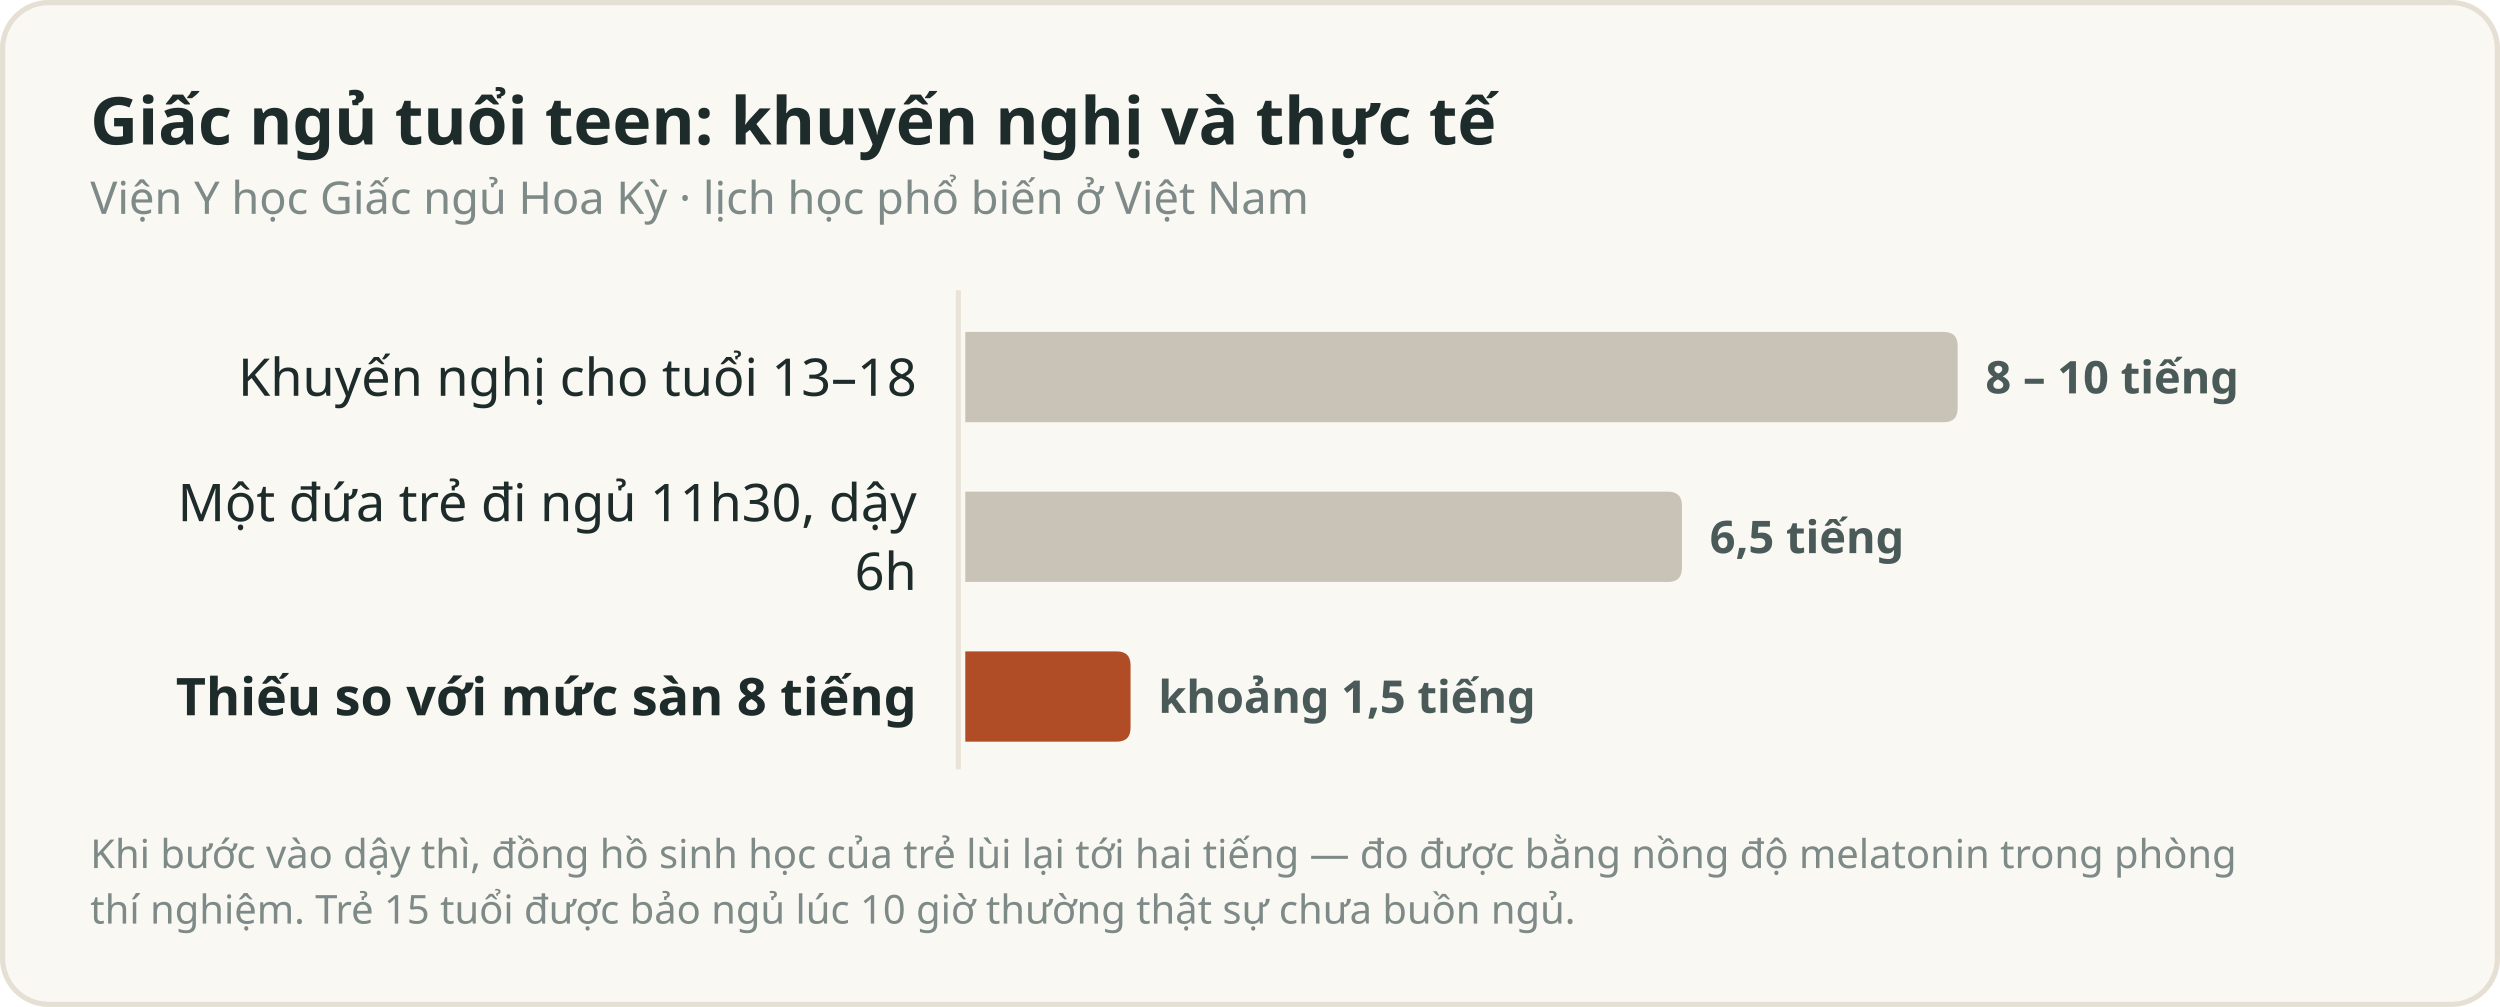
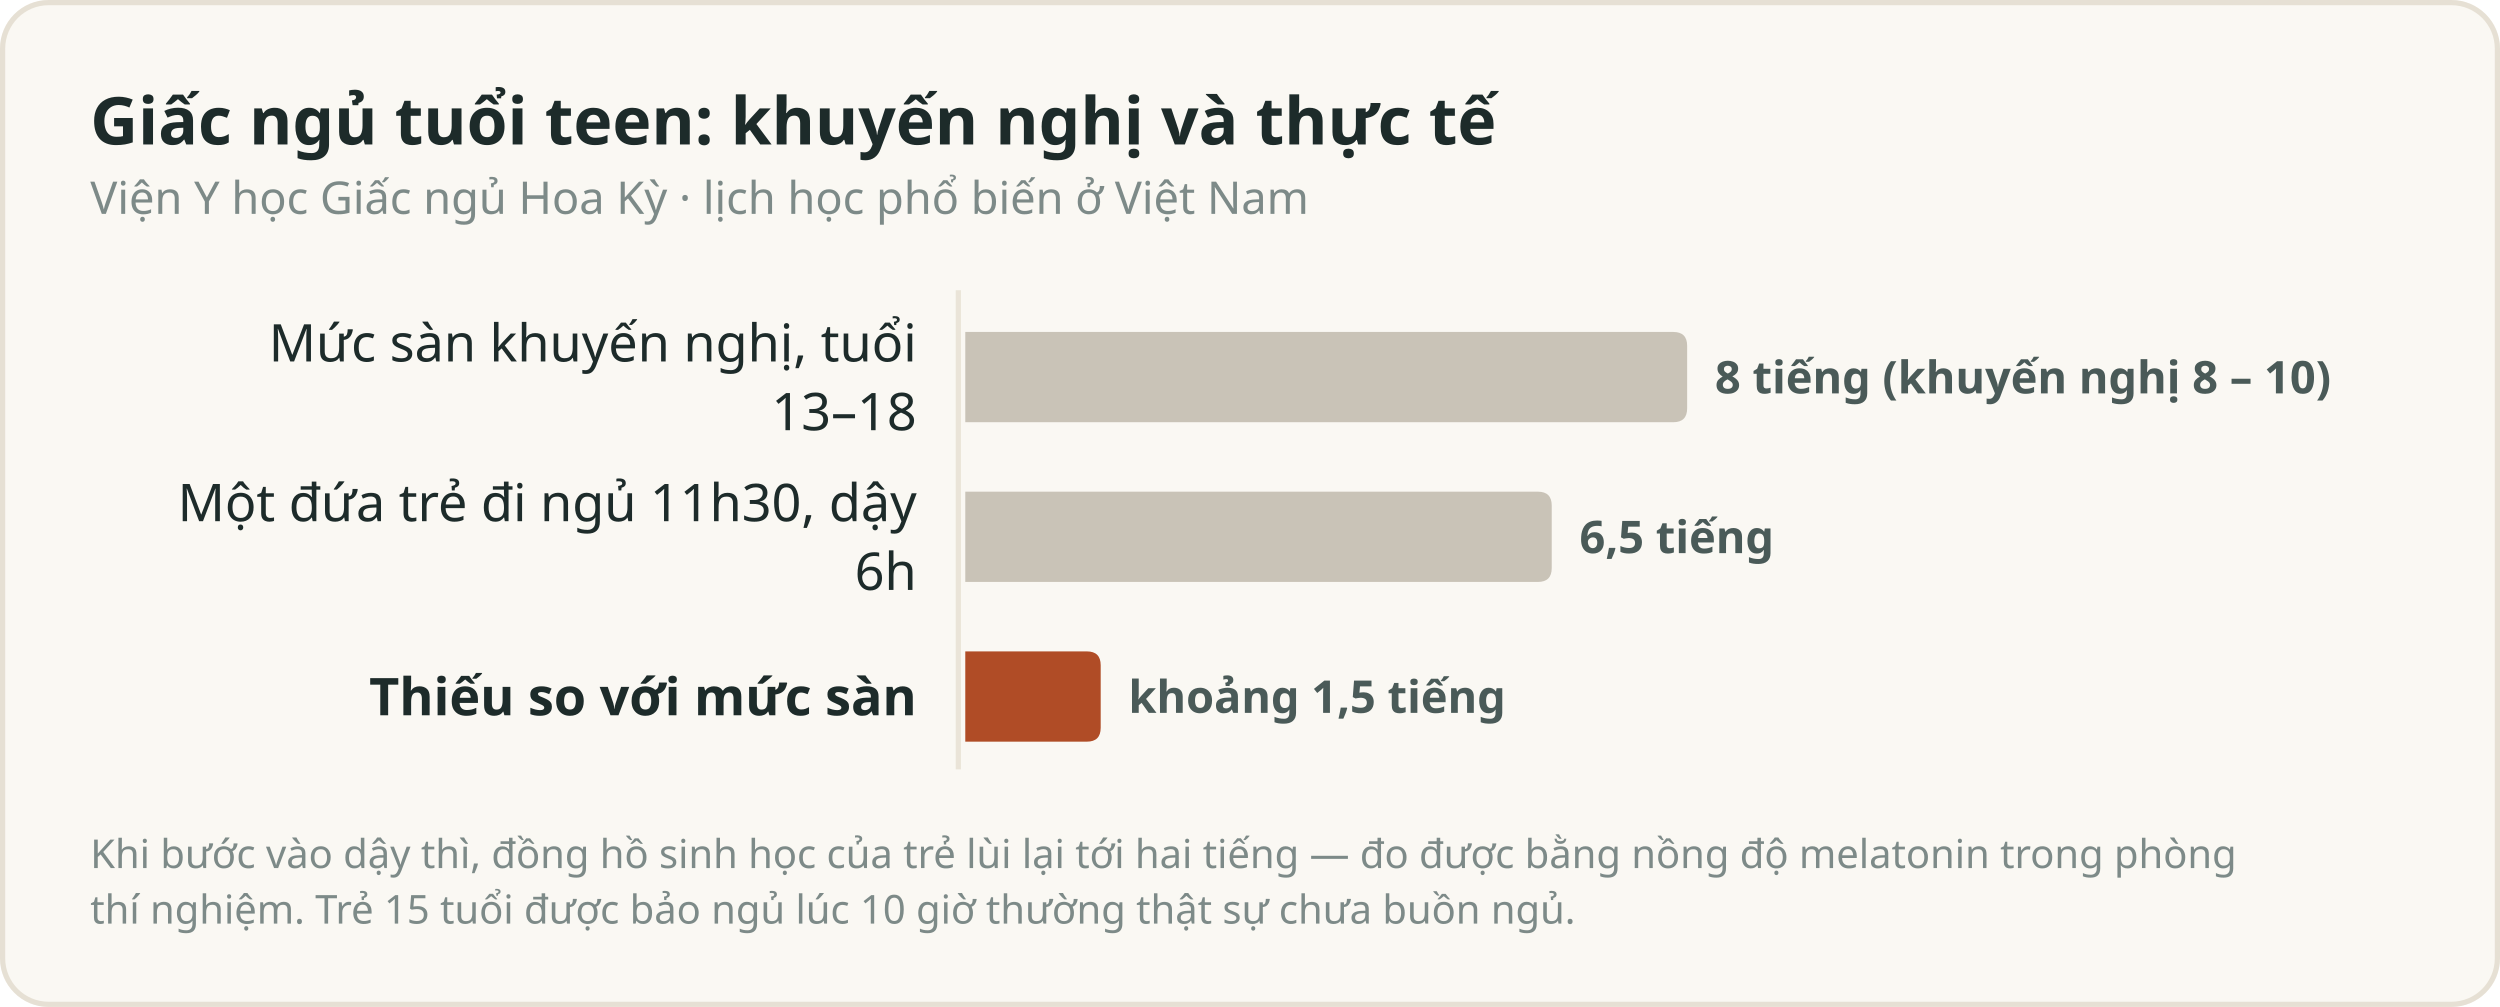
<svg xmlns="http://www.w3.org/2000/svg" viewBox="0 0 720 290" width="720" height="290" role="img">
  <rect width="720" height="290" rx="14" fill="#faf8f3" />
  <rect x="0.75" y="0.75" width="718.5" height="288.5" rx="13.25" fill="none" stroke="#e6e0d4" stroke-width="1.5" />
  <text x="26.0" y="41.6" font-family="-apple-system, BlinkMacSystemFont, 'Segoe UI', 'Noto Sans', Roboto, 'Helvetica Neue', Arial, sans-serif" font-size="19" font-weight="700" fill="#1d2b2a" text-anchor="start">Giấc ngủ tuổi teen: khuyến nghị và thực tế</text>
  <text x="26.0" y="61.6" font-family="-apple-system, BlinkMacSystemFont, 'Segoe UI', 'Noto Sans', Roboto, 'Helvetica Neue', Arial, sans-serif" font-size="13" font-weight="400" fill="#7d8a88" text-anchor="start">Viện Y học Giấc ngủ Hoa Kỳ · lịch học phổ biến ở Việt Nam</text>
  <line x1="276" y1="83.58" x2="276" y2="221.58" stroke="#eae4d8" stroke-width="1.5" />
-   <path d="M278.0,95.6 H559.8 Q563.8,95.6 563.8,99.6 V117.6 Q563.8,121.6 559.8,121.6 H278.0 Z" fill="#c9c3b7" />
-   <text x="264.0" y="114.0" font-family="-apple-system, BlinkMacSystemFont, 'Segoe UI', 'Noto Sans', Roboto, 'Helvetica Neue', Arial, sans-serif" font-size="15" font-weight="400" fill="#1d2b2a" text-anchor="end">Khuyến nghị cho tuổi 13–18</text>
-   <text x="571.8" y="113.3" font-family="-apple-system, BlinkMacSystemFont, 'Segoe UI', 'Noto Sans', Roboto, 'Helvetica Neue', Arial, sans-serif" font-size="13" font-weight="700" fill="#4a5a58" text-anchor="start">8 – 10 tiếng</text>
-   <path d="M278.0,141.6 H480.4 Q484.4,141.6 484.4,145.6 V163.6 Q484.4,167.6 480.4,167.6 H278.0 Z" fill="#c9c3b7" />
+   <path d="M278.0,95.6 H481.9 Q485.9,95.6 485.9,99.6 V117.6 Q485.9,121.6 481.9,121.6 H278.0 Z" fill="#c9c3b7" />
+   <text x="264.0" y="104.1" font-family="-apple-system, BlinkMacSystemFont, 'Segoe UI', 'Noto Sans', Roboto, 'Helvetica Neue', Arial, sans-serif" font-size="15" font-weight="400" fill="#1d2b2a" text-anchor="end">Mức sàn khuyến nghị, tuổi</text>
+   <text x="264.0" y="123.9" font-family="-apple-system, BlinkMacSystemFont, 'Segoe UI', 'Noto Sans', Roboto, 'Helvetica Neue', Arial, sans-serif" font-size="15" font-weight="400" fill="#1d2b2a" text-anchor="end">13–18</text>
+   <text x="493.9" y="113.3" font-family="-apple-system, BlinkMacSystemFont, 'Segoe UI', 'Noto Sans', Roboto, 'Helvetica Neue', Arial, sans-serif" font-size="13" font-weight="700" fill="#4a5a58" text-anchor="start">8 tiếng (khuyến nghị 8 – 10)</text>
+   <path d="M278.0,141.6 H442.9 Q446.9,141.6 446.9,145.6 V163.6 Q446.9,167.6 442.9,167.6 H278.0 Z" fill="#c9c3b7" />
  <text x="264.0" y="150.1" font-family="-apple-system, BlinkMacSystemFont, 'Segoe UI', 'Noto Sans', Roboto, 'Helvetica Neue', Arial, sans-serif" font-size="15" font-weight="400" fill="#1d2b2a" text-anchor="end">Một đứa trẻ đi ngủ 11h30, dậy</text>
  <text x="264.0" y="169.9" font-family="-apple-system, BlinkMacSystemFont, 'Segoe UI', 'Noto Sans', Roboto, 'Helvetica Neue', Arial, sans-serif" font-size="15" font-weight="400" fill="#1d2b2a" text-anchor="end">6h</text>
-   <text x="492.4" y="159.3" font-family="-apple-system, BlinkMacSystemFont, 'Segoe UI', 'Noto Sans', Roboto, 'Helvetica Neue', Arial, sans-serif" font-size="13" font-weight="700" fill="#4a5a58" text-anchor="start">6,5 tiếng</text>
-   <path d="M278.0,187.6 H321.6 Q325.6,187.6 325.6,191.6 V209.6 Q325.6,213.6 321.6,213.6 H278.0 Z" fill="#b04c26" />
-   <text x="264.0" y="206.0" font-family="-apple-system, BlinkMacSystemFont, 'Segoe UI', 'Noto Sans', Roboto, 'Helvetica Neue', Arial, sans-serif" font-size="15" font-weight="700" fill="#1d2b2a" text-anchor="end">Thiếu so với mức sàn 8 tiếng</text>
-   <text x="333.6" y="205.3" font-family="-apple-system, BlinkMacSystemFont, 'Segoe UI', 'Noto Sans', Roboto, 'Helvetica Neue', Arial, sans-serif" font-size="13" font-weight="700" fill="#4a5a58" text-anchor="start">khoảng 1,5 tiếng</text>
+   <text x="454.9" y="159.3" font-family="-apple-system, BlinkMacSystemFont, 'Segoe UI', 'Noto Sans', Roboto, 'Helvetica Neue', Arial, sans-serif" font-size="13" font-weight="700" fill="#4a5a58" text-anchor="start">6,5 tiếng</text>
+   <path d="M278.0,187.6 H313.0 Q317.0,187.6 317.0,191.6 V209.6 Q317.0,213.6 313.0,213.6 H278.0 Z" fill="#b04c26" />
+   <text x="264.0" y="206.0" font-family="-apple-system, BlinkMacSystemFont, 'Segoe UI', 'Noto Sans', Roboto, 'Helvetica Neue', Arial, sans-serif" font-size="15" font-weight="700" fill="#1d2b2a" text-anchor="end">Thiếu so với mức sàn</text>
+   <text x="325.0" y="205.3" font-family="-apple-system, BlinkMacSystemFont, 'Segoe UI', 'Noto Sans', Roboto, 'Helvetica Neue', Arial, sans-serif" font-size="13" font-weight="700" fill="#4a5a58" text-anchor="start">khoảng 1,5 tiếng</text>
  <text x="26.0" y="250.0" font-family="-apple-system, BlinkMacSystemFont, 'Segoe UI', 'Noto Sans', Roboto, 'Helvetica Neue', Arial, sans-serif" font-size="11.5" font-weight="400" fill="#7d8a88" text-anchor="start">Khi bước vào dậy thì, đồng hồ sinh học của trẻ lùi lại tới hai tiếng — đo được bằng nồng độ melatonin trong phòng</text>
  <text x="26.0" y="266.0" font-family="-apple-system, BlinkMacSystemFont, 'Segoe UI', 'Noto Sans', Roboto, 'Helvetica Neue', Arial, sans-serif" font-size="11.5" font-weight="400" fill="#7d8a88" text-anchor="start">thí nghiệm. Trẻ 15 tuổi được bảo ngủ lúc 10 giờ thường thật sự chưa buồn ngủ.</text>
</svg>
